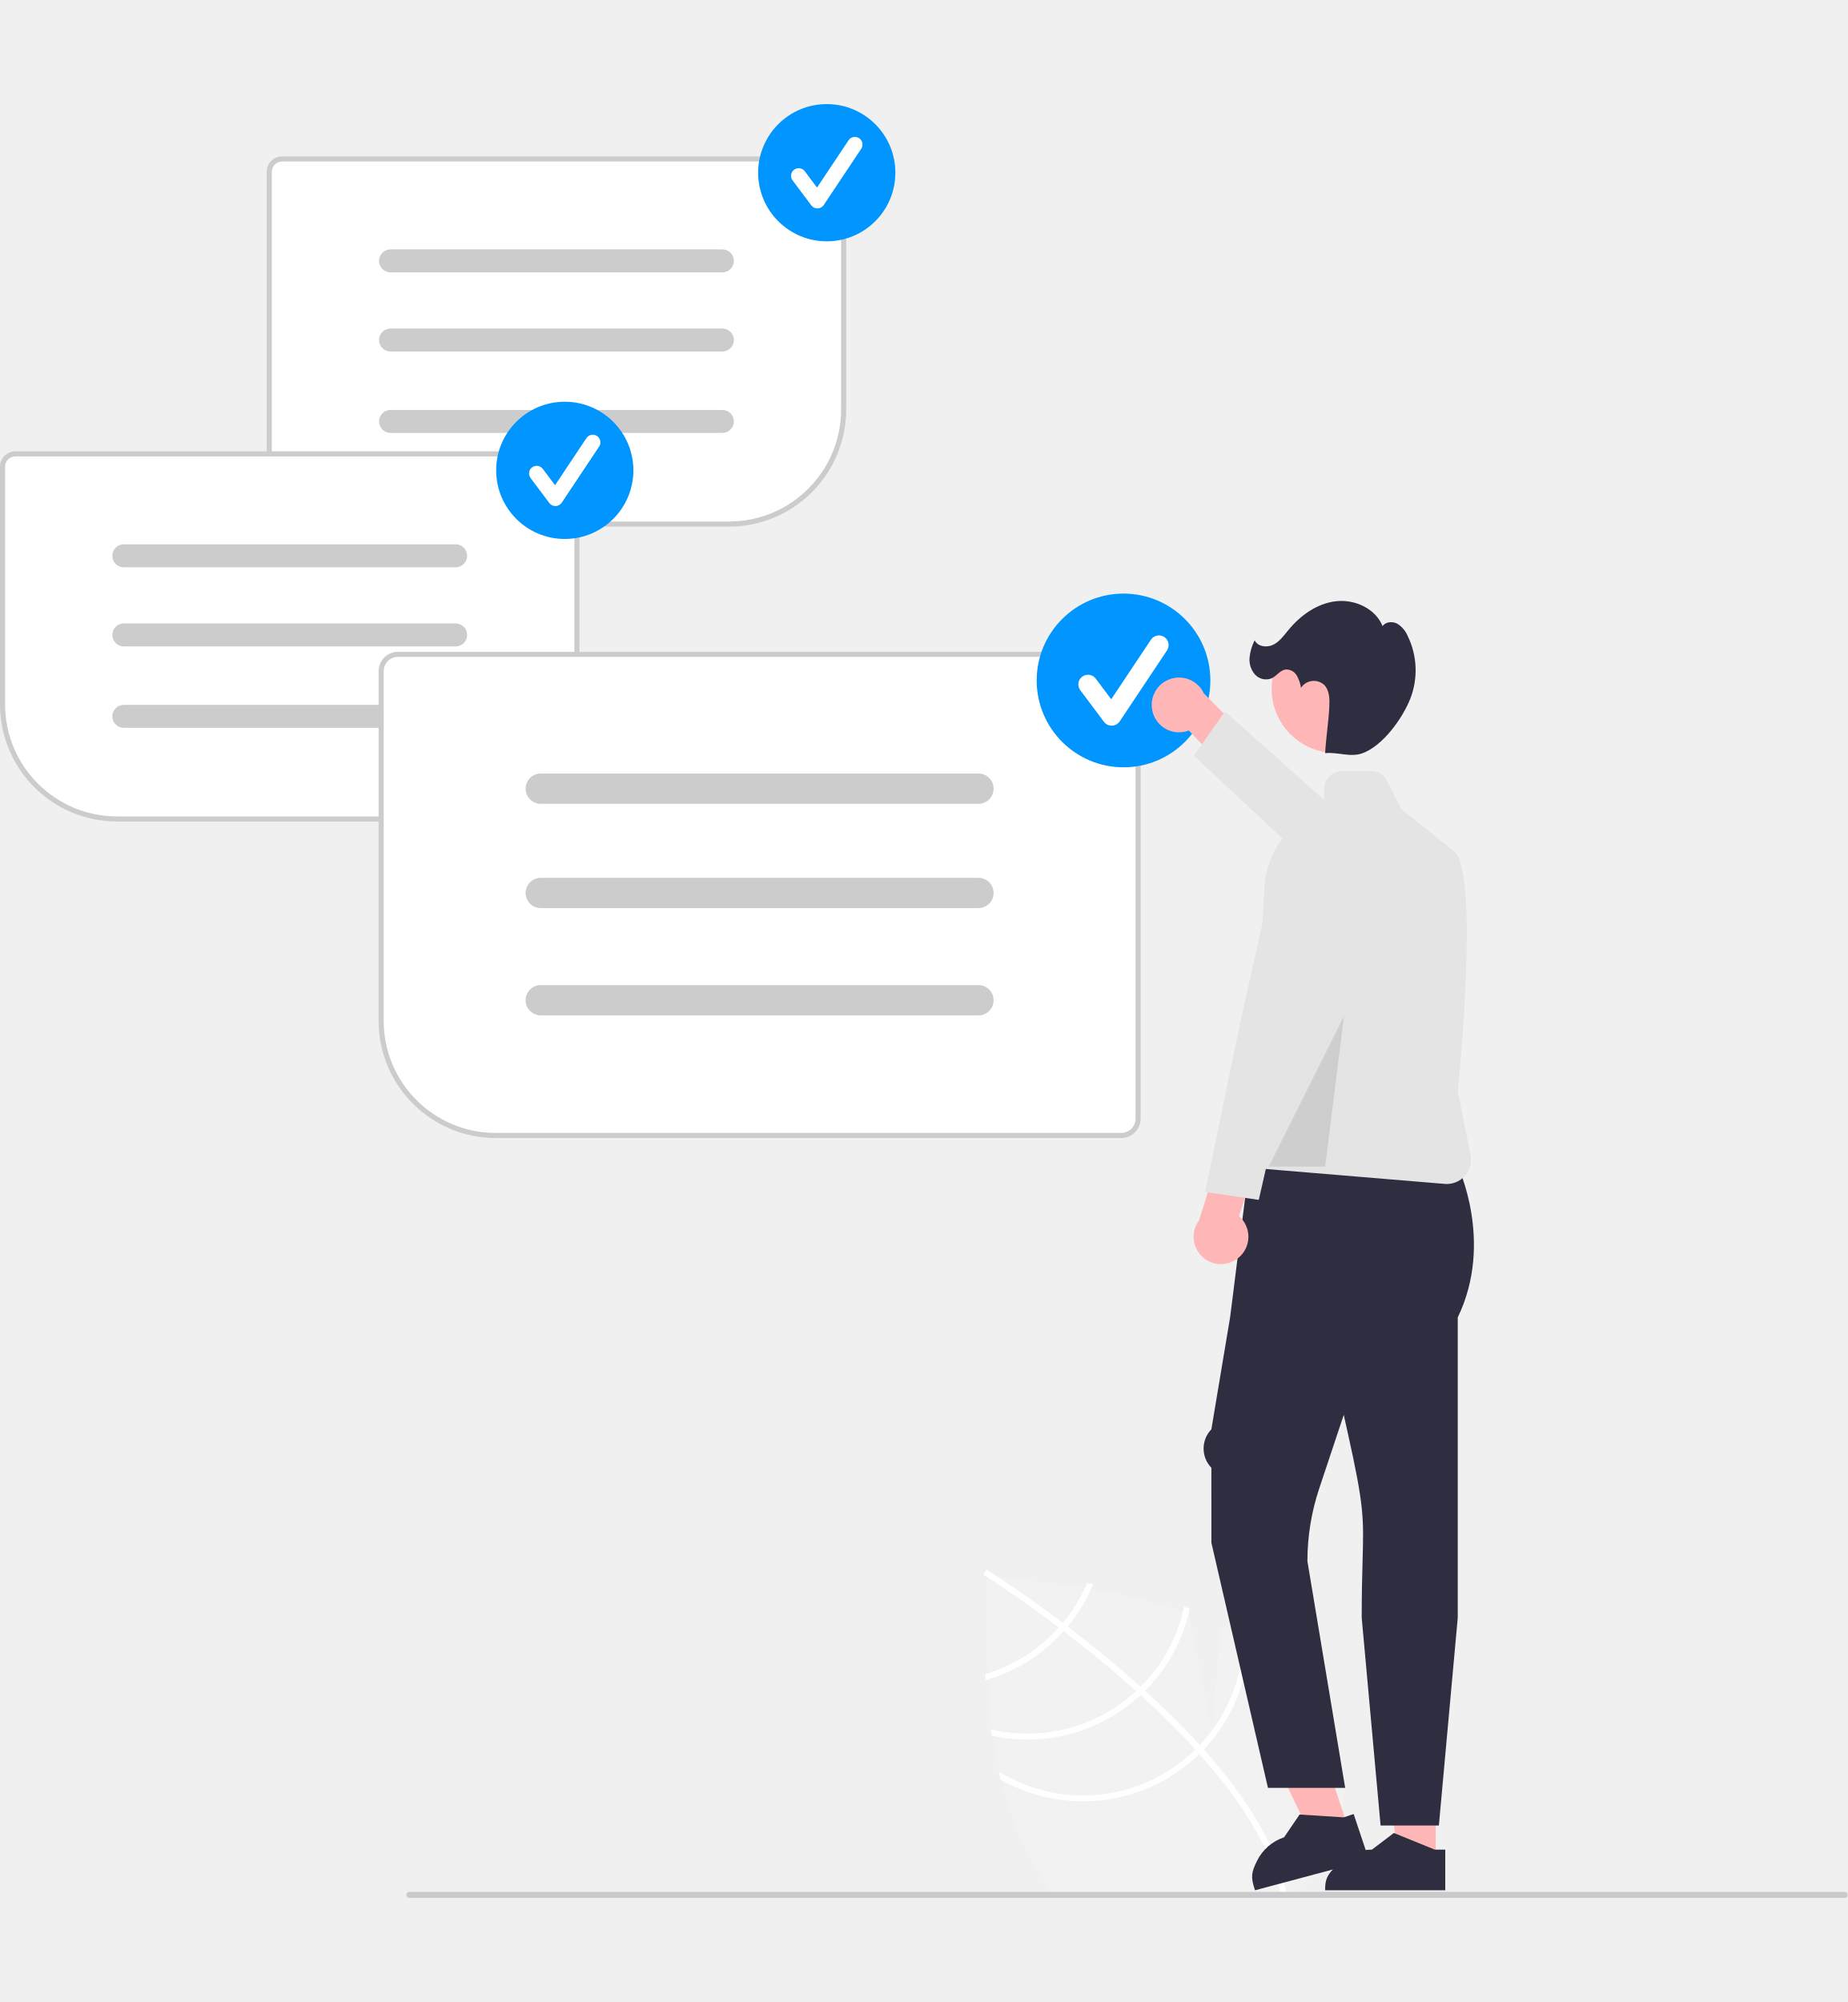
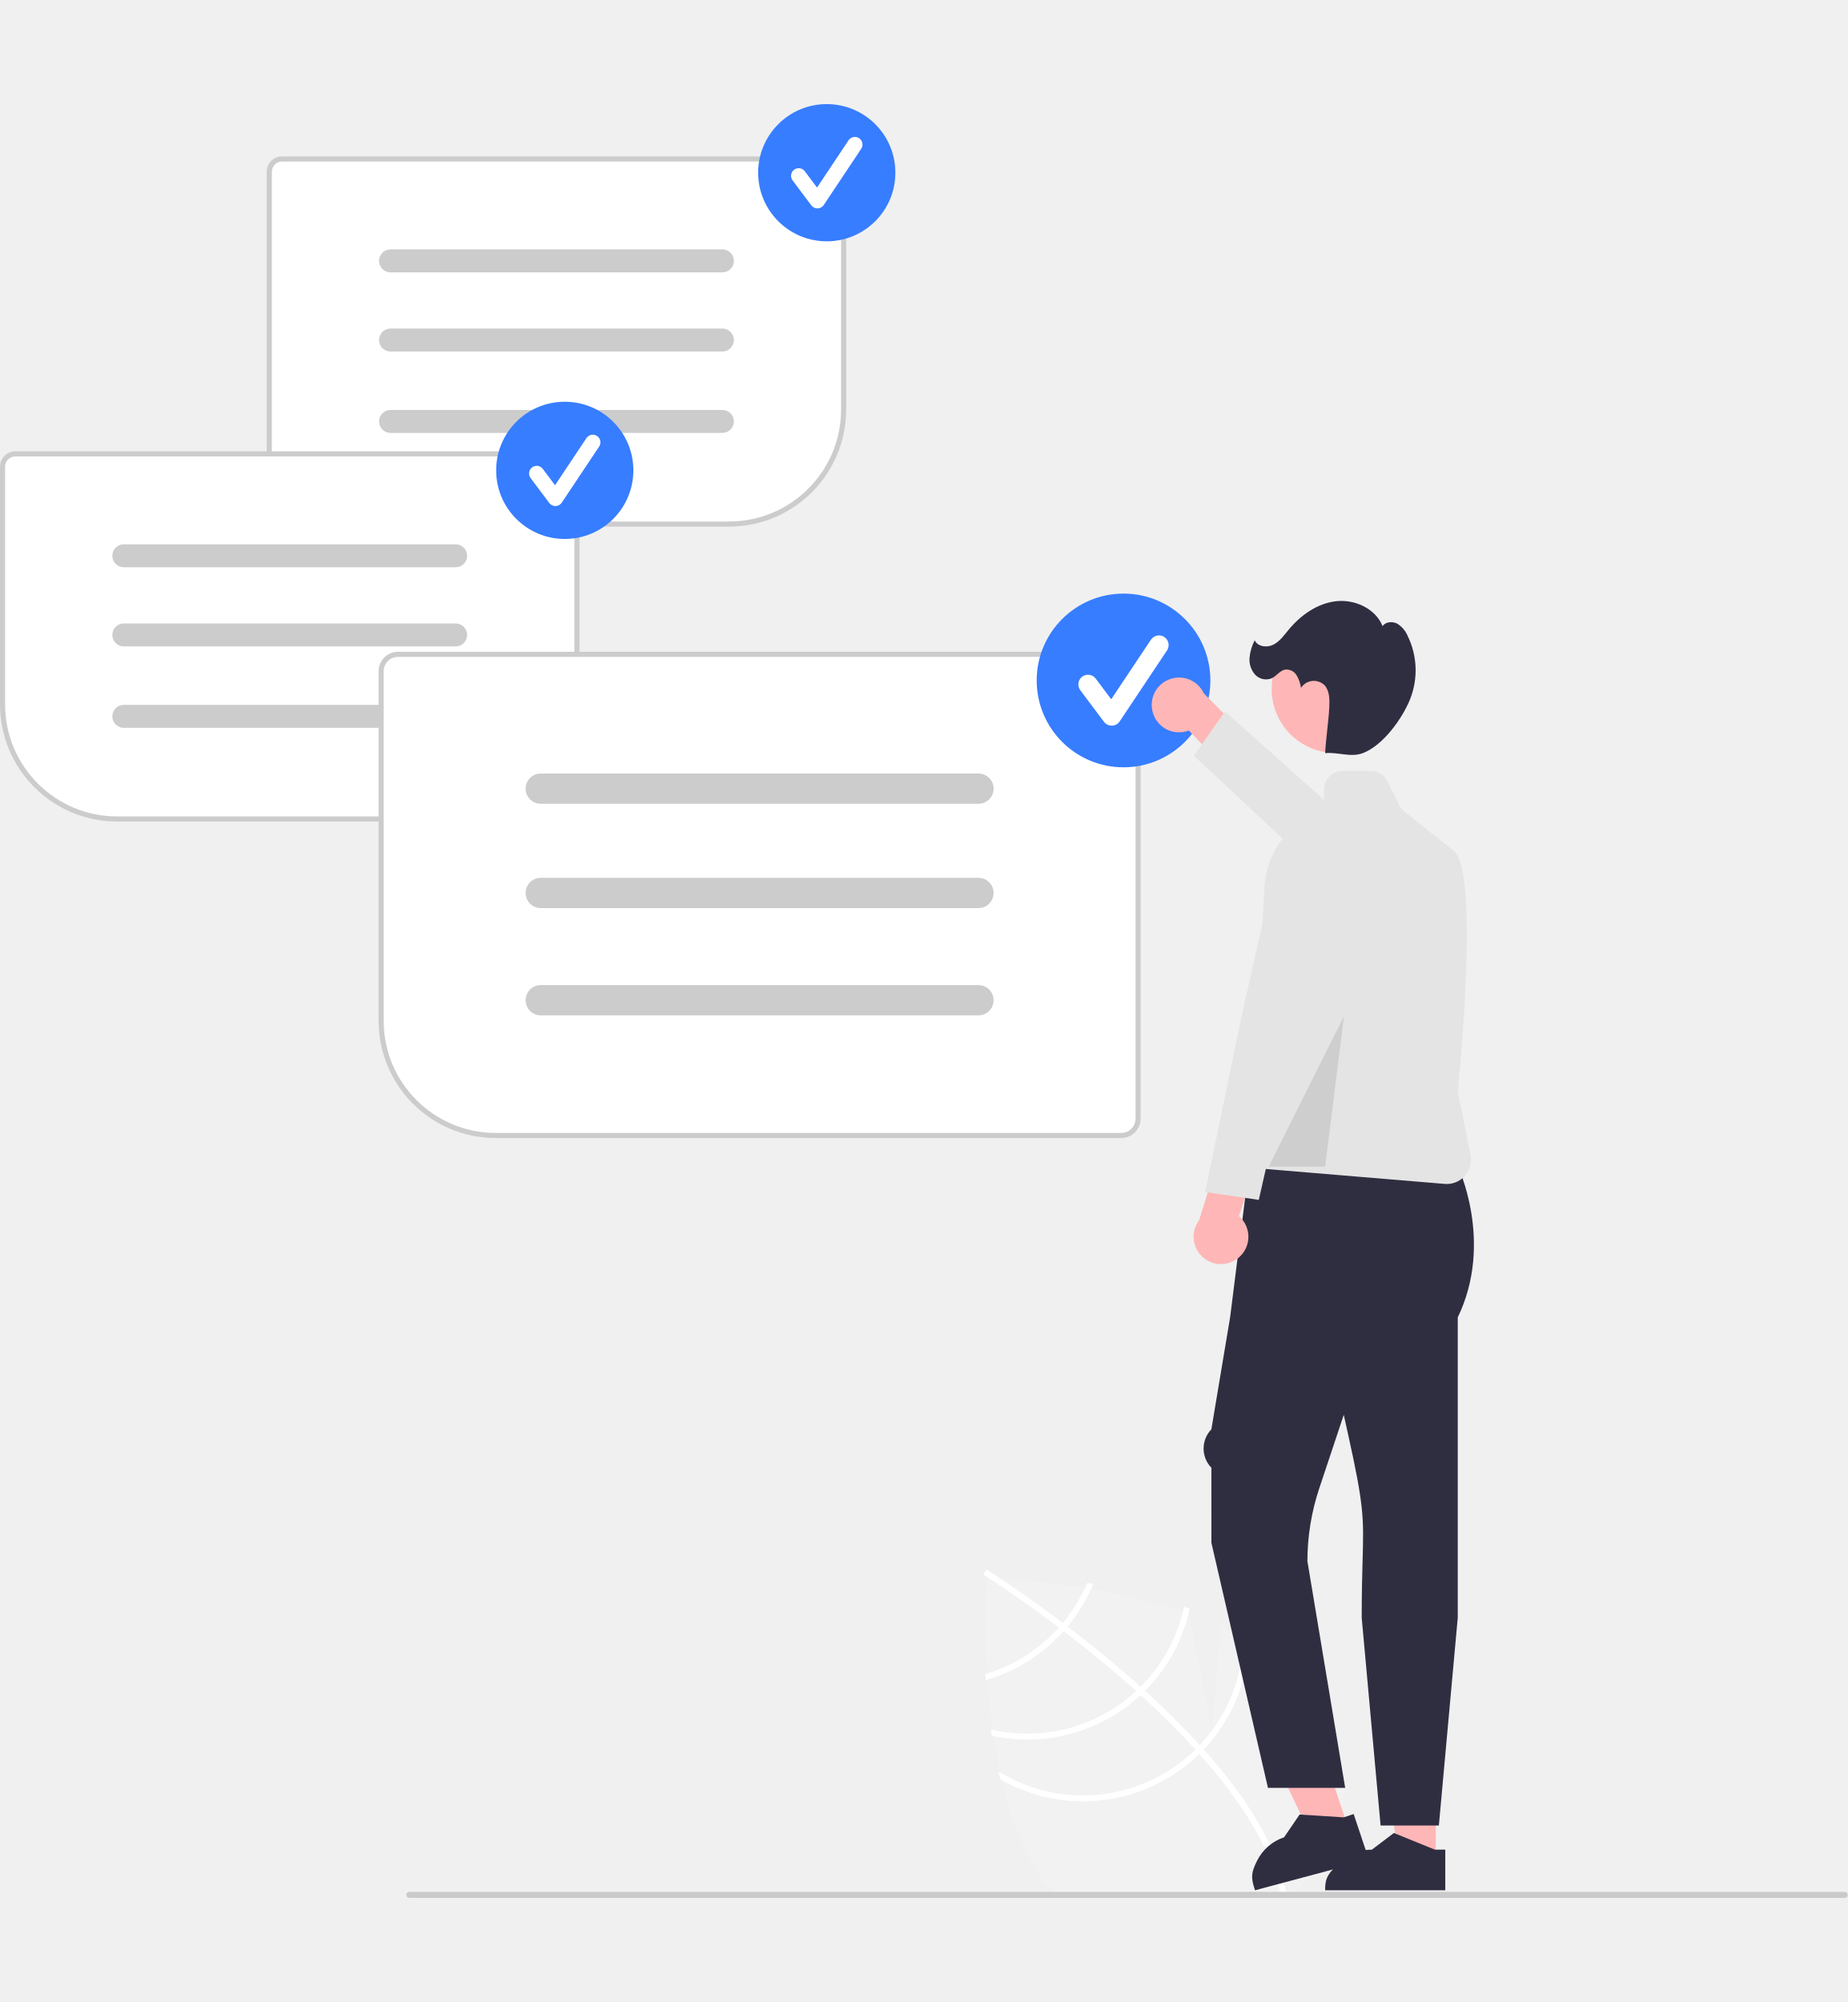
<svg xmlns="http://www.w3.org/2000/svg" data-name="Layer 1" width="600" height="650" viewBox="0 0 726.423 705.12">
  <path d="M745.618,799.922c-.76.8-1.55,1.59-2.35,2.38H652.047c-.75-.77-1.49-1.56-2.23-2.38-.03-.03-.06-.07-.09-.1-9.91-10.98-16.15-26.94-20.04-43.77-.25-1.02-.47-2.05-.69-3.09-1.02-4.73-1.85-9.51-2.53-14.25-.12-.82-.24-1.64-.34-2.46-.92-6.81-1.54-13.51-1.94-19.8-.05-.81-.1-1.6-.15-2.39a324.829,324.829,0,0,1-.02-37.6s.12,0,.35.01c.67.03,2.28.1,4.65.24,6.53.4,18.85,1.4,33.34,3.76.79.13,1.59.27,2.39.41a252.149,252.149,0,0,1,36.17,8.76c.74.25,1.47.5,2.21.75l.01.05,9.07,45.51,3.76-40.51c2.99,1.35,5.9,2.79,8.69,4.33.78.43,1.54.86,2.29,1.3a72.111,72.111,0,0,1,17.17,13.54C773.868,747.582,767.497,777.052,745.618,799.922Z" transform="translate(-235.8247 -97.18208)" fill="#f2f2f2" />
  <path d="M707.497,742.215l1.581,1.752c18.279,20.458,29.188,39.448,32.549,56.719.053.251.09.501.144.752l-1.169.222-1.127.199c-3.43-18.83-16.201-38.296-32.14-56.144-.508-.58-1.024-1.169-1.557-1.742-6.814-7.496-14.14-14.687-21.548-21.411-.569-.525-1.154-1.052-1.739-1.578-9.824-8.825-19.707-16.808-28.521-23.538-.621-.478-1.25-.949-1.872-1.411-14.965-11.329-26.577-18.839-29.165-20.485-.312-.206-.489-.315-.529-.341l.613-.978.001-.017.621-.986c.04.027.634.388,1.706,1.088,4.028,2.597,14.856,9.744,28.326,19.905.605.461,1.235.932,1.855,1.41,7.158,5.454,14.988,11.703,22.894,18.543q2.983,2.572,5.818,5.137c.594.518,1.179,1.045,1.748,1.57Q698,731.781,707.497,742.215Z" transform="translate(-235.8247 -97.18208)" fill="#fff" />
  <path d="M663.218,678.532c-.27.65-.56,1.3-.86,1.94a62.382,62.382,0,0,1-8.69,13.75c-.51.6-1.03,1.21-1.57,1.81q-2.19,2.415-4.66,4.67a62.595,62.595,0,0,1-23.4,13.36c-.28.09-.55.18-.83.26.05.79.1,1.57.15,2.38.28-.08.55-.16.83-.25a64.849,64.849,0,0,0,24.81-14.02,66.938,66.938,0,0,0,4.97-4.99c.54-.59,1.06-1.2,1.56-1.81a64.419,64.419,0,0,0,9.22-14.75c.28-.64.56-1.28.83-1.93C664.778,678.812,663.988,678.672,663.218,678.532Z" transform="translate(-235.8247 -97.18208)" fill="#fff" />
  <path d="M701.328,687.872c-.12.59-.26,1.18-.41,1.77a62.564,62.564,0,0,1-16.68,29.67c-.57.57-1.15,1.13-1.75,1.67-.17.17-.36.35-.54.51a63.024,63.024,0,0,1-55.82,14.76c-.23-.04-.47-.1-.7-.15.12.82.23,1.65.36,2.47.23.05.45.1.68.14a65.359,65.359,0,0,0,57.04-15.49c.24-.22.49-.43.72-.66.6-.56,1.18-1.12,1.76-1.68a65.028,65.028,0,0,0,17.15-30.44q.225-.9.42-1.8C702.817,688.382,702.078,688.122,701.328,687.872Z" transform="translate(-235.8247 -97.18208)" fill="#fff" />
  <path d="M724.658,698.082c.01.56.01,1.13,0,1.69a62.703,62.703,0,0,1-17.16,42.44c-.56.6-1.14,1.18-1.72,1.76-.63.61-1.26,1.22-1.91,1.8a63.162,63.162,0,0,1-74.87,7.19,6.713,6.713,0,0,1-.58-.34c.24,1.06.48,2.1.74,3.14.18.1.35.2.53.29a65.505,65.505,0,0,0,75.74-8.54c.65-.59,1.3-1.18,1.91-1.8.6-.57,1.17-1.15,1.74-1.75a65.251,65.251,0,0,0,17.87-42.89q.03-.81.03-1.62C726.218,698.982,725.437,698.532,724.658,698.082Z" transform="translate(-235.8247 -97.18208)" fill="#fff" />
  <path d="M522.492,262.76H346.707a5.524,5.524,0,0,1-5.518-5.518V123.768a5.524,5.524,0,0,1,5.518-5.518H562.475a5.524,5.524,0,0,1,5.518,5.518v93.493A45.551,45.551,0,0,1,522.492,262.76Z" transform="translate(-235.8247 -97.18208)" fill="#fff" />
  <path d="M522.492,263.26H346.707a6.025,6.025,0,0,1-6.018-6.018V123.768a6.025,6.025,0,0,1,6.018-6.018H562.475a6.024,6.024,0,0,1,6.018,6.018v93.493A46.052,46.052,0,0,1,522.492,263.26ZM346.707,119.75a4.023,4.023,0,0,0-4.018,4.018v133.475a4.022,4.022,0,0,0,4.018,4.018H522.492a44.05,44.05,0,0,0,44-44V123.768a4.023,4.023,0,0,0-4.018-4.018Z" transform="translate(-235.8247 -97.18208)" fill="#ccc" />
  <path d="M519.823,163.327H389.358a4.516,4.516,0,0,1,0-9.032H519.823a4.516,4.516,0,0,1,0,9.032Z" transform="translate(-235.8247 -97.18208)" fill="#ccc" />
  <path d="M519.823,194.437H389.358a4.516,4.516,0,0,1,0-9.032H519.823a4.516,4.516,0,1,1,0,9.032Z" transform="translate(-235.8247 -97.18208)" fill="#ccc" />
  <path d="M519.823,226.437H389.358a4.516,4.516,0,0,1,0-9.032H519.823a4.516,4.516,0,1,1,0,9.032Z" transform="translate(-235.8247 -97.18208)" fill="#ccc" />
-   <circle cx="325.03" cy="26.968" r="26.969" fill="#0095ff" />
+   <circle cx="325.03" cy="26.968" r="26.969" fill="rgb(55, 125, 255)" />
  <path d="M557.176,138.186a2.999,2.999,0,0,1-2.4-1.2l-7.357-9.81a3,3,0,1,1,4.8-3.6l4.813,6.417,12.363-18.544a3,3,0,1,1,4.992,3.328L559.672,136.851a3.001,3.001,0,0,1-2.413,1.335C557.231,138.186,557.203,138.186,557.176,138.186Z" transform="translate(-235.8247 -97.18208)" fill="#fff" />
  <path d="M457.61,378.689H281.825a45.551,45.551,0,0,1-45.5-45.5V239.696a5.525,5.525,0,0,1,5.518-5.518H457.61a5.525,5.525,0,0,1,5.518,5.518v133.475A5.525,5.525,0,0,1,457.61,378.689Z" transform="translate(-235.8247 -97.18208)" fill="#fff" />
  <path d="M457.61,379.189H281.825a46.052,46.052,0,0,1-46-46V239.696a6.025,6.025,0,0,1,6.018-6.018H457.61a6.025,6.025,0,0,1,6.018,6.018v133.475A6.025,6.025,0,0,1,457.61,379.189ZM241.843,235.678a4.023,4.023,0,0,0-4.018,4.018v93.493a44.05,44.05,0,0,0,44,44H457.61a4.023,4.023,0,0,0,4.018-4.018V239.696a4.023,4.023,0,0,0-4.018-4.018Z" transform="translate(-235.8247 -97.18208)" fill="#ccc" />
  <path d="M414.959,279.255H284.494a4.516,4.516,0,1,1,0-9.032H414.959a4.516,4.516,0,1,1,0,9.032Z" transform="translate(-235.8247 -97.18208)" fill="#ccc" />
  <path d="M414.959,310.366H284.494a4.516,4.516,0,0,1,0-9.032H414.959a4.516,4.516,0,1,1,0,9.032Z" transform="translate(-235.8247 -97.18208)" fill="#ccc" />
  <path d="M414.959,342.366H284.494a4.516,4.516,0,0,1,0-9.032H414.959a4.516,4.516,0,1,1,0,9.032Z" transform="translate(-235.8247 -97.18208)" fill="#ccc" />
-   <circle cx="222.03" cy="143.969" r="26.969" fill="#0095ff" />
+   <circle cx="222.03" cy="143.969" r="26.969" fill="rgb(55, 125, 255)" />
  <path d="M454.176,255.186a2.999,2.999,0,0,1-2.4-1.2l-7.357-9.81a3,3,0,1,1,4.8-3.6l4.813,6.417,12.363-18.544a3,3,0,0,1,4.992,3.328L456.672,253.851a3.001,3.001,0,0,1-2.413,1.335C454.231,255.186,454.203,255.186,454.176,255.186Z" transform="translate(-235.8247 -97.18208)" fill="#fff" />
  <path d="M676.635,503.103H430.671a45.551,45.551,0,0,1-45.5-45.5V320.089a7.121,7.121,0,0,1,7.113-7.113H676.635a7.121,7.121,0,0,1,7.112,7.113V495.989A7.121,7.121,0,0,1,676.635,503.103Z" transform="translate(-235.8247 -97.18208)" fill="#fff" />
  <path d="M676.635,503.603H430.671a46.052,46.052,0,0,1-46-46V320.089a7.621,7.621,0,0,1,7.613-7.613H676.635a7.621,7.621,0,0,1,7.612,7.613V495.989A7.621,7.621,0,0,1,676.635,503.603ZM392.284,314.476a5.619,5.619,0,0,0-5.613,5.613V457.603a44.05,44.05,0,0,0,44,44H676.635a5.619,5.619,0,0,0,5.612-5.613V320.089a5.619,5.619,0,0,0-5.612-5.613Z" transform="translate(-235.8247 -97.18208)" fill="#ccc" />
  <path d="M620.426,372.222H448.492a5.952,5.952,0,1,1,0-11.903H620.426a5.952,5.952,0,1,1,0,11.903Z" transform="translate(-235.8247 -97.18208)" fill="#ccc" />
  <path d="M620.426,413.221H448.492a5.952,5.952,0,1,1,0-11.903H620.426a5.952,5.952,0,1,1,0,11.903Z" transform="translate(-235.8247 -97.18208)" fill="#ccc" />
  <path d="M620.426,455.393H448.492a5.952,5.952,0,1,1,0-11.903H620.426a5.952,5.952,0,1,1,0,11.903Z" transform="translate(-235.8247 -97.18208)" fill="#ccc" />
-   <circle cx="441.703" cy="226.559" r="34.139" fill="#0095ff" />
+   <circle cx="441.703" cy="226.559" r="34.139" fill="rgb(55, 125, 255)" />
  <path d="M672.871,341.509a3.796,3.796,0,0,1-3.038-1.519l-9.314-12.418a3.797,3.797,0,1,1,6.076-4.557l6.093,8.124L688.339,307.664a3.798,3.798,0,0,1,6.319,4.213l-18.627,27.941a3.799,3.799,0,0,1-3.054,1.69C672.941,341.508,672.906,341.509,672.871,341.509Z" transform="translate(-235.8247 -97.18208)" fill="#fff" />
  <polygon points="530.145 677.866 516.256 682.511 491.729 631.148 512.229 624.292 530.145 677.866" fill="#ffb6b6" />
  <path d="M774.015,787.327l-44.785,11.978-.189-.566c-1.557-4.656-1.208-6.641.984-11.034a18.261,18.261,0,0,1,10.618-9.228l.001-0,6.105-8.942,17.339,1.102,3.909-1.307Z" transform="translate(-235.8247 -97.18208)" fill="#2f2e41" />
  <polygon points="564.461 690.925 549.816 690.925 542.848 634.435 564.464 634.436 564.461 690.925" fill="#ffb6b6" />
  <path d="M804.021,799.304l-47.223-.002v-.597c0-4.91,1.912-6.526,5.384-9.997a18.261,18.261,0,0,1,12.996-5.383h.001l8.626-6.544,16.094,6.545,4.122 0Z" transform="translate(-235.8247 -97.18208)" fill="#2f2e41" />
  <path d="M688.824,335.498a10.696,10.696,0,0,0,14.37,7.907l16.908,17.652,13.233-7.658-24.227-24.593a10.754,10.754,0,0,0-20.283,6.692Z" transform="translate(-235.8247 -97.18208)" fill="#ffb6b6" />
  <polygon points="562.421 327.072 570.043 319.186 525.965 278.363 481.602 238.751 469.315 256.113 515.804 299.507 562.421 327.072" fill="#e4e4e4" />
  <path d="M771.163,692.156c0-9.911.196-16.979.354-22.66.461-16.623.585-21.092-5.776-49.719l-1.634-7.352-9.635,28.904a90.541,90.541,0,0,0-4.657,28.596l14.855,89.132H734.307L712.07,662.697l-.01-29.475a10.873,10.873,0,0,1,0-15.112l7.388-44.159,7.478-59.513h81.907s14.455,29.962.09,59.682l-.002,118.073-7.422,81.64H778.586Z" transform="translate(-235.8247 -97.18208)" fill="#2f2e41" />
  <path d="M803.825,521.641l-76.613-6.384-.398-.033,6.114-110.054a34.611,34.611,0,0,1,23.459-30.986v-7.702a7.198,7.198,0,0,1,7.19-7.19h11.194a7.151,7.151,0,0,1,6.431,3.974l5.474,10.947,20.699,16.559c10.223,8.179,1.995,90.176,1.553,94.503l5.006,25.031a9.505,9.505,0,0,1-9.297,11.368Q804.233,521.674,803.825,521.641Z" transform="translate(-235.8247 -97.18208)" fill="#e4e4e4" />
  <path d="M722.692,550.699a10.696,10.696,0,0,0,.202-16.4l7.601-23.231-12.991-8.062-10.274,32.957a10.754,10.754,0,0,0,15.461,14.736Z" transform="translate(-235.8247 -97.18208)" fill="#ffb6b6" />
  <polygon points="513.585 295.588 503.038 292.072 487.804 360.04 473.773 427.634 494.876 430.739 511.241 358.868 513.585 295.588" fill="#e4e4e4" />
  <circle cx="525.103" cy="229.914" r="25.162" fill="#ffb6b6" />
  <path d="M727.072,314.773a18.894,18.894,0,0,1,2.014-6.833c1.176,2.558,4.845,3.002,7.357,1.729,2.512-1.273,4.194-3.691,5.989-5.86,4.736-5.724,11.248-10.367,18.629-11.213,7.381-.846,15.516,2.88,18.305,9.766,1.251-1.738,3.922-1.931,5.81-.921a10.45,10.45,0,0,1,4.076,4.829,30.766,30.766,0,0,1,1.023,24.617c-3.108,7.865-10.783,18.461-18.701,21.429-4.807,1.802-9.663-.504-14.776,0,.268-5.58,1.35-12.464,1.617-18.044.147-3.056.168-6.475-1.919-8.711a6.025,6.025,0,0,0-9.192,1.073,13.842,13.842,0,0,0-1.726-4.921,4.708,4.708,0,0,0-4.42-2.264c-2.135.35-3.453,2.541-5.413,3.459a5.882,5.882,0,0,1-6.537-1.499A8.894,8.894,0,0,1,727.072,314.773Z" transform="translate(-235.8247 -97.18208)" fill="#2f2e41" />
  <polygon points="528.36 358.563 498.809 417.665 520.973 417.665 528.36 358.563" opacity="0.1" />
  <path d="M962.247,801.112a1.186,1.186,0,0,1-1.19,1.19h-564.29a1.19,1.19,0,0,1,0-2.38h564.29A1.186,1.186,0,0,1,962.247,801.112Z" transform="translate(-235.8247 -97.18208)" fill="#cacaca" />
</svg>
